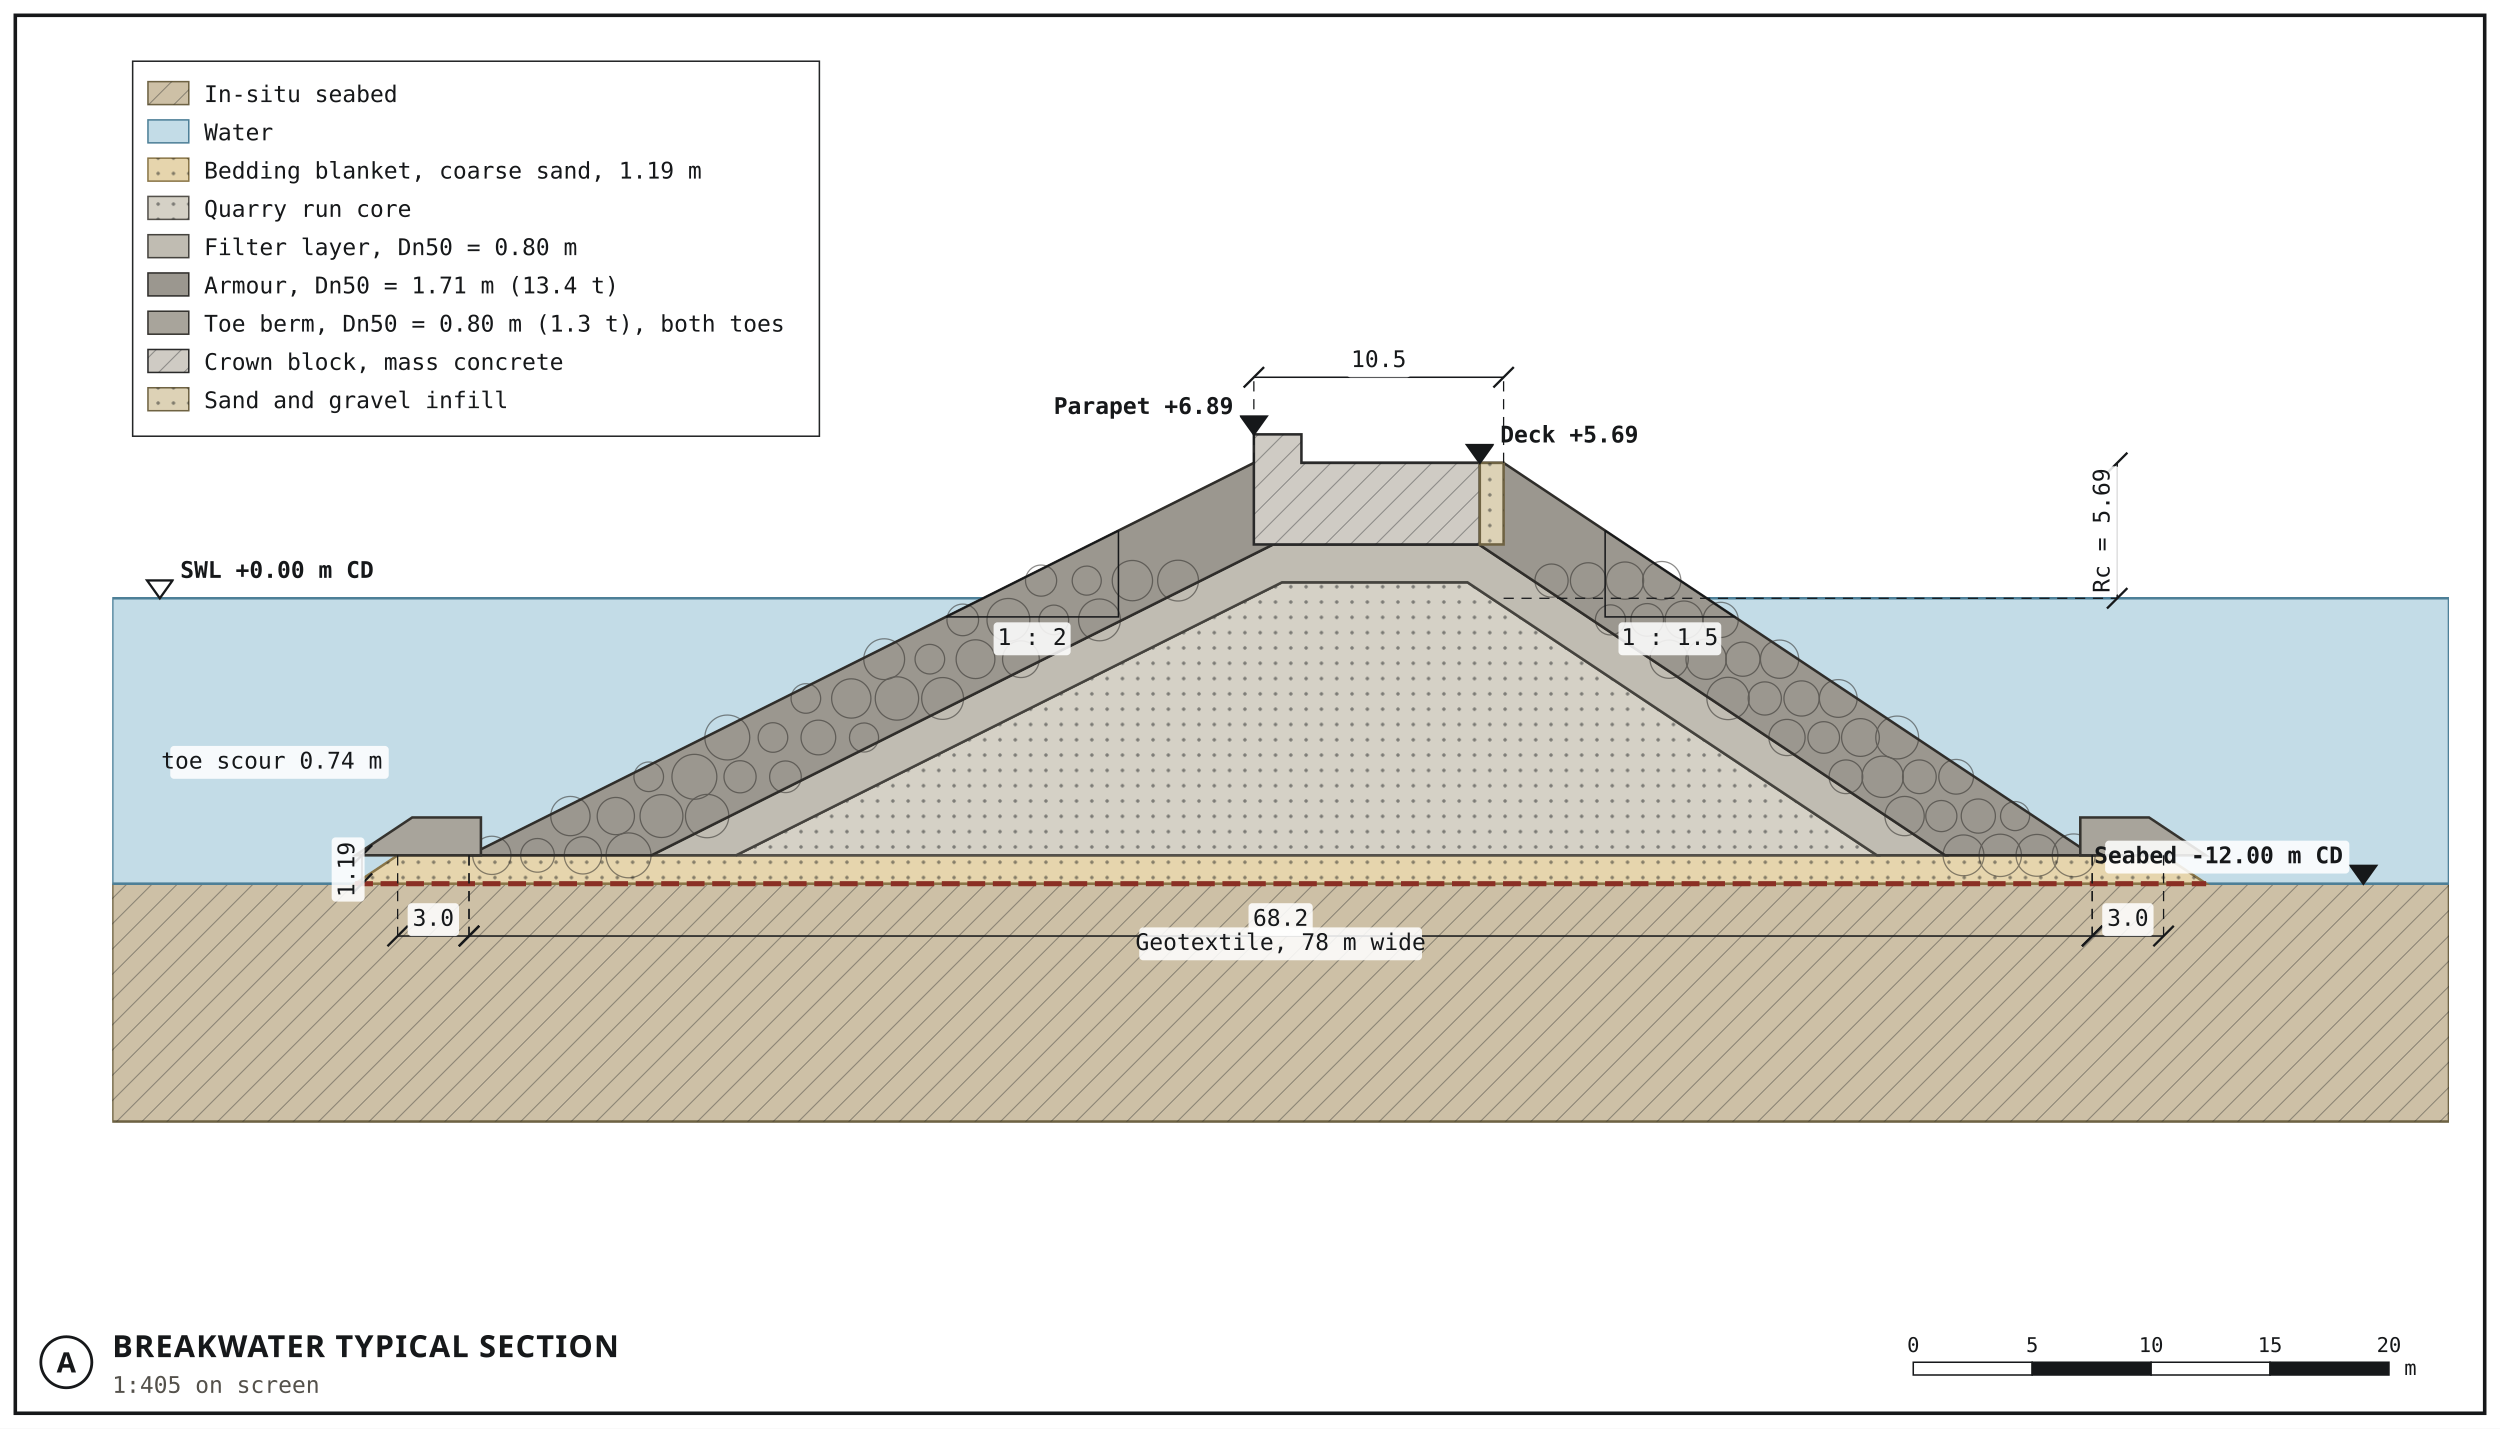
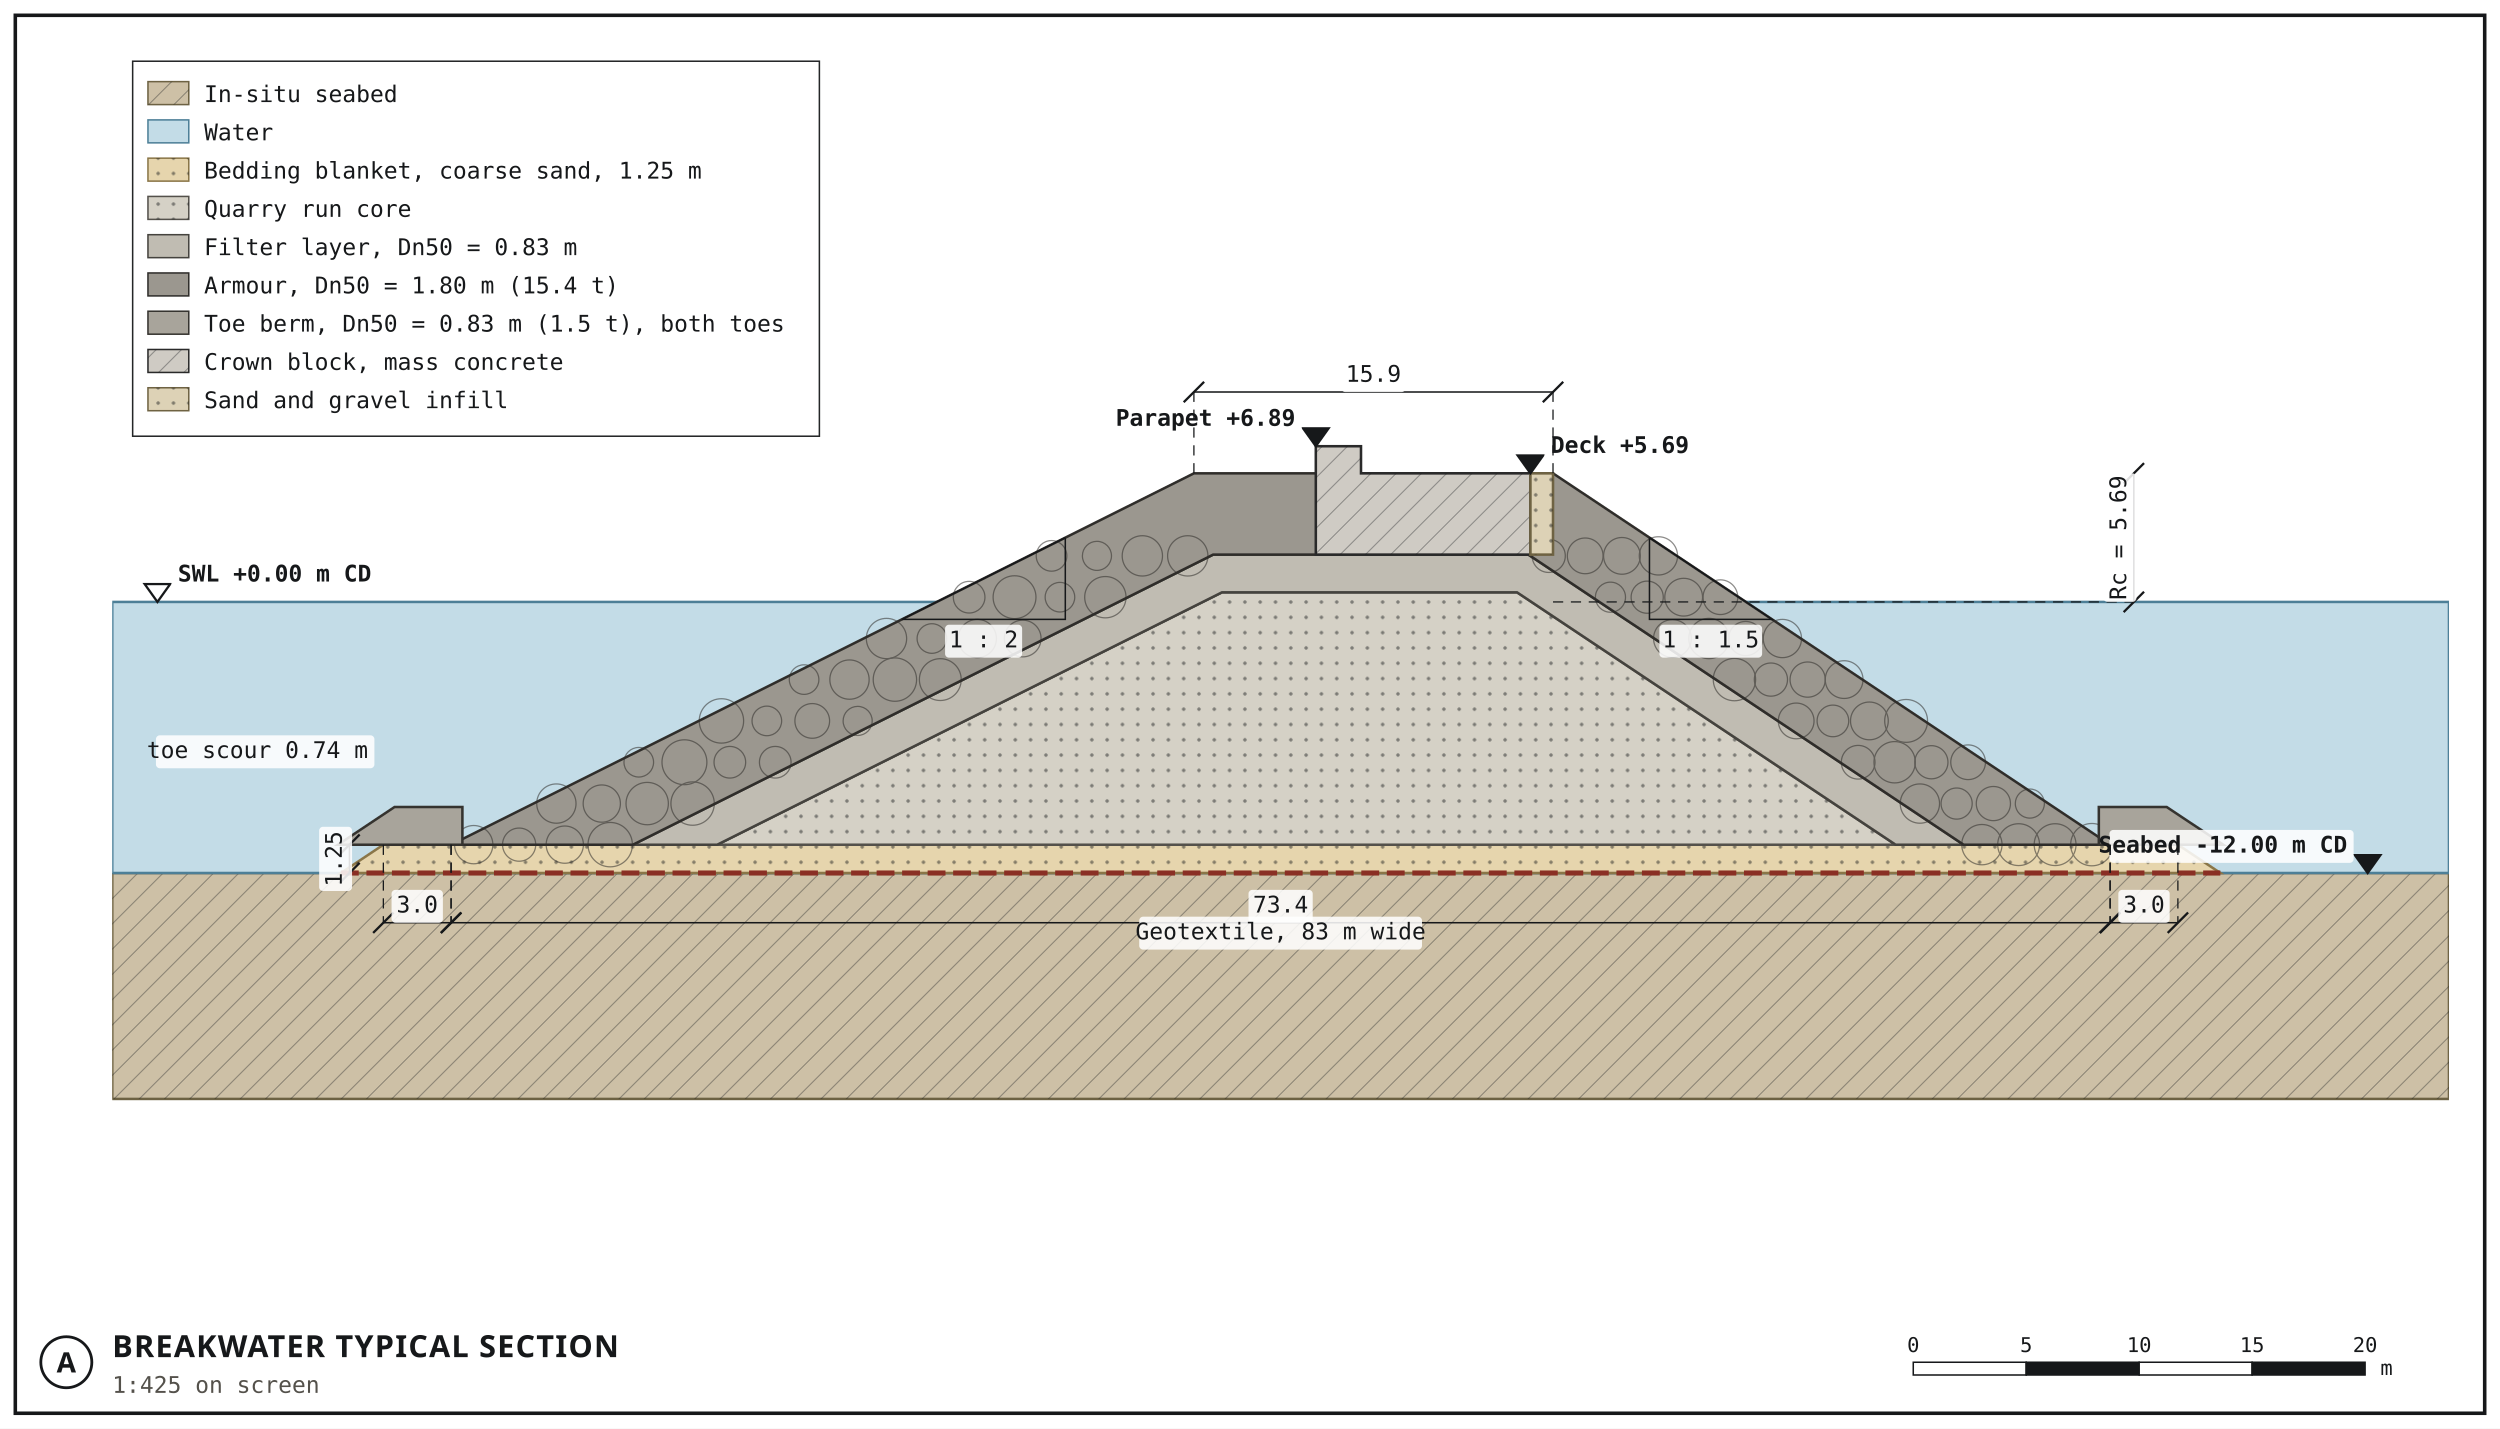
<svg xmlns="http://www.w3.org/2000/svg" viewBox="0 0 980 560" width="980" height="560" preserveAspectRatio="xMidYMid meet" role="img">
  <defs>
    <pattern id="hx-fwd" width="7" height="7" patternUnits="userSpaceOnUse" patternTransform="rotate(45)">
      <path d="M0,0 V7" stroke="#16181a" stroke-width="0.5" opacity="0.55" />
    </pattern>
    <pattern id="hx-back" width="7" height="7" patternUnits="userSpaceOnUse" patternTransform="rotate(-45)">
      <path d="M0,0 V7" stroke="#16181a" stroke-width="0.5" opacity="0.55" />
    </pattern>
    <pattern id="hx-cross" width="8" height="8" patternUnits="userSpaceOnUse" patternTransform="rotate(45)">
      <path d="M0,0 V8 M0,0 H8" stroke="#16181a" stroke-width="0.5" opacity="0.5" />
    </pattern>
    <pattern id="hx-dots" width="6" height="6" patternUnits="userSpaceOnUse">
      <circle cx="2" cy="2" r="0.7" fill="#16181a" opacity="0.45" />
    </pattern>
  </defs>
  <rect x="0" y="0" width="980" height="560" fill="#ffffff" />
  <g clip-path="url(#vclip4)">
-     <path d="M44.00,439.65 L960.00,439.65 L960.00,346.41 L44.00,346.41 Z" fill="#cdc0a6" stroke="#6d6243" stroke-width="1" stroke-linejoin="miter" />
-     <path d="M44.00,439.65 L960.00,439.65 L960.00,346.41 L44.00,346.41 Z" fill="url(#hx-fwd)" stroke="none" />
-     <path d="M44.00,346.41 L960.00,346.41 L960.00,234.53 L44.00,234.53 Z" fill="#c3dce7" stroke="#4d7f97" stroke-width="1" stroke-linejoin="miter" />
-     <path d="M139.19,346.41 L155.88,335.28 L848.12,335.28 L864.81,346.41 Z" fill="#e6d5ad" stroke="#8a7648" stroke-width="1" stroke-linejoin="miter" />
-     <path d="M139.19,346.41 L155.88,335.28 L848.12,335.28 L864.81,346.41 Z" fill="url(#hx-dots)" stroke="none" />
-     <path d="M139.19,346.41 L864.81,346.41" fill="none" stroke="#8a2f24" stroke-width="2" stroke-dasharray="7 3" />
-     <path d="M288.53,335.28 L502.56,228.27 L575.23,228.27 L735.76,335.28 Z" fill="#d5d1c6" stroke="#54514b" stroke-width="1" stroke-linejoin="miter" />
-     <path d="M288.53,335.28 L502.56,228.27 L575.23,228.27 L735.76,335.28 Z" fill="url(#hx-dots)" stroke="none" />
-     <path d="M255.34,335.28 L499.06,213.43 L579.73,213.43 L762.51,335.28 L735.76,335.28 L575.23,228.27 L502.56,228.27 L288.53,335.28 Z" fill="#c0bcb2" stroke="#45433e" stroke-width="1" stroke-linejoin="miter" />
-     <path d="M183.85,335.28 L491.51,181.45 L589.41,181.45 L820.15,335.28 L762.51,335.28 L579.73,213.43 L499.06,213.43 L255.34,335.28 Z" fill="#9b978f" stroke="#2f2d2a" stroke-width="1" stroke-linejoin="miter" />
+     <path d="M44.00,430.78 L960.00,430.78 L960.00,342.22 L44.00,342.22 Z" fill="#cdc0a6" stroke="#6d6243" stroke-width="1" stroke-linejoin="miter" />
+     <path d="M44.00,430.78 L960.00,430.78 L960.00,342.22 L44.00,342.22 Z" fill="url(#hx-fwd)" stroke="none" />
+     <path d="M44.00,342.22 L960.00,342.22 L960.00,235.96 L44.00,235.96 Z" fill="#c3dce7" stroke="#4d7f97" stroke-width="1" stroke-linejoin="miter" />
+     <path d="M133.63,342.22 L150.27,331.13 L853.73,331.13 L870.37,342.22 Z" fill="#e6d5ad" stroke="#8a7648" stroke-width="1" stroke-linejoin="miter" />
+     <path d="M133.63,342.22 L150.27,331.13 L853.73,331.13 L870.37,342.22 Z" fill="url(#hx-dots)" stroke="none" />
+     <path d="M133.63,342.22 L870.37,342.22" fill="none" stroke="#8a2f24" stroke-width="2" stroke-dasharray="7 3" />
+     <path d="M281.14,331.13 L479.02,232.19 L594.66,232.19 L743.07,331.13 Z" fill="#d5d1c6" stroke="#54514b" stroke-width="1" stroke-linejoin="miter" />
+     <path d="M281.14,331.13 L479.02,232.19 L594.66,232.19 L743.07,331.13 Z" fill="url(#hx-dots)" stroke="none" />
+     <path d="M248.07,331.13 L475.53,217.41 L599.14,217.41 L769.73,331.13 L743.07,331.13 L594.66,232.19 L479.02,232.19 L281.14,331.13 Z" fill="#c0bcb2" stroke="#45433e" stroke-width="1" stroke-linejoin="miter" />
+     <path d="M176.83,331.13 L468.01,185.55 L608.78,185.55 L827.17,331.13 L769.73,331.13 L599.14,217.41 L475.53,217.41 L248.07,331.13 Z" fill="#9b978f" stroke="#2f2d2a" stroke-width="1" stroke-linejoin="miter" />
    <g opacity="0.55">
-       <circle cx="192.8" cy="335.3" r="7.5" fill="none" stroke="#2f2d2a" stroke-width="0.5" />
-       <circle cx="210.7" cy="335.3" r="6.6" fill="none" stroke="#2f2d2a" stroke-width="0.5" />
-       <circle cx="228.5" cy="335.3" r="7.3" fill="none" stroke="#2f2d2a" stroke-width="0.5" />
-       <circle cx="246.4" cy="335.3" r="8.8" fill="none" stroke="#2f2d2a" stroke-width="0.5" />
-       <circle cx="223.6" cy="319.9" r="7.7" fill="none" stroke="#2f2d2a" stroke-width="0.5" />
-       <circle cx="241.4" cy="319.9" r="7.3" fill="none" stroke="#2f2d2a" stroke-width="0.5" />
-       <circle cx="259.3" cy="319.9" r="8.4" fill="none" stroke="#2f2d2a" stroke-width="0.5" />
-       <circle cx="277.2" cy="319.9" r="8.5" fill="none" stroke="#2f2d2a" stroke-width="0.5" />
-       <circle cx="254.3" cy="304.5" r="5.8" fill="none" stroke="#2f2d2a" stroke-width="0.5" />
-       <circle cx="272.2" cy="304.5" r="8.8" fill="none" stroke="#2f2d2a" stroke-width="0.5" />
-       <circle cx="290.1" cy="304.5" r="6.3" fill="none" stroke="#2f2d2a" stroke-width="0.5" />
-       <circle cx="307.9" cy="304.5" r="6.2" fill="none" stroke="#2f2d2a" stroke-width="0.5" />
-       <circle cx="285.1" cy="289.1" r="8.8" fill="none" stroke="#2f2d2a" stroke-width="0.5" />
-       <circle cx="303.0" cy="289.1" r="5.8" fill="none" stroke="#2f2d2a" stroke-width="0.5" />
-       <circle cx="320.8" cy="289.1" r="6.8" fill="none" stroke="#2f2d2a" stroke-width="0.5" />
-       <circle cx="338.7" cy="289.1" r="5.7" fill="none" stroke="#2f2d2a" stroke-width="0.5" />
-       <circle cx="315.9" cy="273.8" r="5.8" fill="none" stroke="#2f2d2a" stroke-width="0.5" />
-       <circle cx="333.7" cy="273.8" r="7.7" fill="none" stroke="#2f2d2a" stroke-width="0.5" />
-       <circle cx="351.6" cy="273.8" r="8.5" fill="none" stroke="#2f2d2a" stroke-width="0.5" />
-       <circle cx="369.5" cy="273.8" r="8.2" fill="none" stroke="#2f2d2a" stroke-width="0.5" />
-       <circle cx="346.6" cy="258.4" r="8.0" fill="none" stroke="#2f2d2a" stroke-width="0.5" />
-       <circle cx="364.5" cy="258.4" r="5.8" fill="none" stroke="#2f2d2a" stroke-width="0.5" />
-       <circle cx="382.4" cy="258.4" r="7.6" fill="none" stroke="#2f2d2a" stroke-width="0.5" />
-       <circle cx="400.2" cy="258.4" r="7.2" fill="none" stroke="#2f2d2a" stroke-width="0.5" />
-       <circle cx="377.4" cy="243.0" r="6.2" fill="none" stroke="#2f2d2a" stroke-width="0.5" />
-       <circle cx="395.3" cy="243.0" r="8.4" fill="none" stroke="#2f2d2a" stroke-width="0.5" />
-       <circle cx="413.1" cy="243.0" r="5.8" fill="none" stroke="#2f2d2a" stroke-width="0.5" />
-       <circle cx="431.0" cy="243.0" r="8.2" fill="none" stroke="#2f2d2a" stroke-width="0.5" />
-       <circle cx="408.1" cy="227.6" r="6.1" fill="none" stroke="#2f2d2a" stroke-width="0.5" />
-       <circle cx="426.0" cy="227.6" r="5.7" fill="none" stroke="#2f2d2a" stroke-width="0.5" />
-       <circle cx="443.9" cy="227.6" r="7.9" fill="none" stroke="#2f2d2a" stroke-width="0.5" />
-       <circle cx="461.8" cy="227.6" r="8.0" fill="none" stroke="#2f2d2a" stroke-width="0.5" />
-       <circle cx="812.9" cy="335.3" r="8.4" fill="none" stroke="#2f2d2a" stroke-width="0.5" />
-       <circle cx="798.5" cy="335.3" r="8.2" fill="none" stroke="#2f2d2a" stroke-width="0.5" />
-       <circle cx="784.1" cy="335.3" r="8.3" fill="none" stroke="#2f2d2a" stroke-width="0.5" />
-       <circle cx="769.7" cy="335.3" r="8.0" fill="none" stroke="#2f2d2a" stroke-width="0.5" />
-       <circle cx="789.9" cy="319.9" r="5.7" fill="none" stroke="#2f2d2a" stroke-width="0.5" />
-       <circle cx="775.5" cy="319.9" r="6.7" fill="none" stroke="#2f2d2a" stroke-width="0.5" />
-       <circle cx="761.0" cy="319.9" r="6.1" fill="none" stroke="#2f2d2a" stroke-width="0.5" />
-       <circle cx="746.6" cy="319.9" r="7.7" fill="none" stroke="#2f2d2a" stroke-width="0.5" />
-       <circle cx="766.8" cy="304.5" r="6.8" fill="none" stroke="#2f2d2a" stroke-width="0.5" />
-       <circle cx="752.4" cy="304.5" r="6.6" fill="none" stroke="#2f2d2a" stroke-width="0.5" />
-       <circle cx="738.0" cy="304.5" r="8.1" fill="none" stroke="#2f2d2a" stroke-width="0.5" />
-       <circle cx="723.6" cy="304.5" r="6.6" fill="none" stroke="#2f2d2a" stroke-width="0.5" />
-       <circle cx="743.7" cy="289.1" r="8.4" fill="none" stroke="#2f2d2a" stroke-width="0.5" />
-       <circle cx="729.3" cy="289.1" r="7.4" fill="none" stroke="#2f2d2a" stroke-width="0.5" />
-       <circle cx="714.9" cy="289.1" r="6.2" fill="none" stroke="#2f2d2a" stroke-width="0.5" />
-       <circle cx="700.5" cy="289.1" r="7.1" fill="none" stroke="#2f2d2a" stroke-width="0.5" />
-       <circle cx="720.6" cy="273.8" r="7.4" fill="none" stroke="#2f2d2a" stroke-width="0.5" />
-       <circle cx="706.2" cy="273.8" r="6.9" fill="none" stroke="#2f2d2a" stroke-width="0.5" />
-       <circle cx="691.8" cy="273.8" r="6.5" fill="none" stroke="#2f2d2a" stroke-width="0.5" />
-       <circle cx="677.4" cy="273.8" r="8.3" fill="none" stroke="#2f2d2a" stroke-width="0.5" />
-       <circle cx="697.6" cy="258.4" r="7.5" fill="none" stroke="#2f2d2a" stroke-width="0.5" />
-       <circle cx="683.2" cy="258.4" r="6.7" fill="none" stroke="#2f2d2a" stroke-width="0.5" />
-       <circle cx="668.8" cy="258.4" r="7.9" fill="none" stroke="#2f2d2a" stroke-width="0.5" />
-       <circle cx="654.3" cy="258.4" r="7.5" fill="none" stroke="#2f2d2a" stroke-width="0.5" />
-       <circle cx="674.5" cy="243.0" r="6.9" fill="none" stroke="#2f2d2a" stroke-width="0.5" />
-       <circle cx="660.1" cy="243.0" r="7.4" fill="none" stroke="#2f2d2a" stroke-width="0.5" />
-       <circle cx="645.7" cy="243.0" r="6.4" fill="none" stroke="#2f2d2a" stroke-width="0.5" />
-       <circle cx="631.3" cy="243.0" r="5.9" fill="none" stroke="#2f2d2a" stroke-width="0.5" />
-       <circle cx="651.4" cy="227.6" r="7.5" fill="none" stroke="#2f2d2a" stroke-width="0.5" />
-       <circle cx="637.0" cy="227.6" r="7.3" fill="none" stroke="#2f2d2a" stroke-width="0.5" />
-       <circle cx="622.6" cy="227.6" r="7.0" fill="none" stroke="#2f2d2a" stroke-width="0.5" />
-       <circle cx="608.2" cy="227.6" r="6.5" fill="none" stroke="#2f2d2a" stroke-width="0.5" />
+       <circle cx="185.7" cy="331.1" r="7.5" fill="none" stroke="#2f2d2a" stroke-width="0.5" />
+       <circle cx="203.5" cy="331.1" r="6.5" fill="none" stroke="#2f2d2a" stroke-width="0.5" />
+       <circle cx="221.4" cy="331.1" r="7.3" fill="none" stroke="#2f2d2a" stroke-width="0.5" />
+       <circle cx="239.2" cy="331.1" r="8.7" fill="none" stroke="#2f2d2a" stroke-width="0.5" />
+       <circle cx="218.1" cy="315.0" r="7.7" fill="none" stroke="#2f2d2a" stroke-width="0.5" />
+       <circle cx="235.9" cy="315.0" r="7.3" fill="none" stroke="#2f2d2a" stroke-width="0.5" />
+       <circle cx="253.7" cy="315.0" r="8.3" fill="none" stroke="#2f2d2a" stroke-width="0.5" />
+       <circle cx="271.5" cy="315.0" r="8.5" fill="none" stroke="#2f2d2a" stroke-width="0.5" />
+       <circle cx="250.4" cy="298.8" r="5.8" fill="none" stroke="#2f2d2a" stroke-width="0.5" />
+       <circle cx="268.3" cy="298.8" r="8.8" fill="none" stroke="#2f2d2a" stroke-width="0.5" />
+       <circle cx="286.1" cy="298.8" r="6.2" fill="none" stroke="#2f2d2a" stroke-width="0.5" />
+       <circle cx="303.9" cy="298.8" r="6.2" fill="none" stroke="#2f2d2a" stroke-width="0.5" />
+       <circle cx="282.8" cy="282.6" r="8.7" fill="none" stroke="#2f2d2a" stroke-width="0.5" />
+       <circle cx="300.6" cy="282.6" r="5.8" fill="none" stroke="#2f2d2a" stroke-width="0.5" />
+       <circle cx="318.4" cy="282.6" r="6.8" fill="none" stroke="#2f2d2a" stroke-width="0.5" />
+       <circle cx="336.2" cy="282.6" r="5.7" fill="none" stroke="#2f2d2a" stroke-width="0.5" />
+       <circle cx="315.2" cy="266.4" r="5.8" fill="none" stroke="#2f2d2a" stroke-width="0.5" />
+       <circle cx="333.0" cy="266.4" r="7.7" fill="none" stroke="#2f2d2a" stroke-width="0.5" />
+       <circle cx="350.8" cy="266.4" r="8.5" fill="none" stroke="#2f2d2a" stroke-width="0.5" />
+       <circle cx="368.6" cy="266.4" r="8.2" fill="none" stroke="#2f2d2a" stroke-width="0.5" />
+       <circle cx="347.5" cy="250.3" r="7.9" fill="none" stroke="#2f2d2a" stroke-width="0.5" />
+       <circle cx="365.3" cy="250.3" r="5.8" fill="none" stroke="#2f2d2a" stroke-width="0.5" />
+       <circle cx="383.1" cy="250.3" r="7.5" fill="none" stroke="#2f2d2a" stroke-width="0.5" />
+       <circle cx="400.9" cy="250.3" r="7.2" fill="none" stroke="#2f2d2a" stroke-width="0.5" />
+       <circle cx="379.9" cy="234.1" r="6.2" fill="none" stroke="#2f2d2a" stroke-width="0.5" />
+       <circle cx="397.7" cy="234.1" r="8.4" fill="none" stroke="#2f2d2a" stroke-width="0.5" />
+       <circle cx="415.5" cy="234.1" r="5.8" fill="none" stroke="#2f2d2a" stroke-width="0.5" />
+       <circle cx="433.3" cy="234.1" r="8.1" fill="none" stroke="#2f2d2a" stroke-width="0.5" />
+       <circle cx="412.2" cy="217.9" r="6.0" fill="none" stroke="#2f2d2a" stroke-width="0.5" />
+       <circle cx="430.0" cy="217.9" r="5.7" fill="none" stroke="#2f2d2a" stroke-width="0.5" />
+       <circle cx="447.8" cy="217.9" r="7.9" fill="none" stroke="#2f2d2a" stroke-width="0.5" />
+       <circle cx="465.6" cy="217.9" r="7.9" fill="none" stroke="#2f2d2a" stroke-width="0.5" />
+       <circle cx="820.0" cy="331.1" r="8.3" fill="none" stroke="#2f2d2a" stroke-width="0.5" />
+       <circle cx="805.6" cy="331.1" r="8.2" fill="none" stroke="#2f2d2a" stroke-width="0.5" />
+       <circle cx="791.3" cy="331.1" r="8.2" fill="none" stroke="#2f2d2a" stroke-width="0.5" />
+       <circle cx="776.9" cy="331.1" r="7.9" fill="none" stroke="#2f2d2a" stroke-width="0.5" />
+       <circle cx="795.7" cy="315.0" r="5.7" fill="none" stroke="#2f2d2a" stroke-width="0.5" />
+       <circle cx="781.4" cy="315.0" r="6.7" fill="none" stroke="#2f2d2a" stroke-width="0.5" />
+       <circle cx="767.0" cy="315.0" r="6.1" fill="none" stroke="#2f2d2a" stroke-width="0.5" />
+       <circle cx="752.6" cy="315.0" r="7.7" fill="none" stroke="#2f2d2a" stroke-width="0.5" />
+       <circle cx="771.5" cy="298.8" r="6.8" fill="none" stroke="#2f2d2a" stroke-width="0.5" />
+       <circle cx="757.1" cy="298.8" r="6.5" fill="none" stroke="#2f2d2a" stroke-width="0.5" />
+       <circle cx="742.7" cy="298.8" r="8.1" fill="none" stroke="#2f2d2a" stroke-width="0.5" />
+       <circle cx="728.4" cy="298.8" r="6.6" fill="none" stroke="#2f2d2a" stroke-width="0.5" />
+       <circle cx="747.2" cy="282.6" r="8.4" fill="none" stroke="#2f2d2a" stroke-width="0.5" />
+       <circle cx="732.8" cy="282.6" r="7.4" fill="none" stroke="#2f2d2a" stroke-width="0.5" />
+       <circle cx="718.5" cy="282.6" r="6.2" fill="none" stroke="#2f2d2a" stroke-width="0.5" />
+       <circle cx="704.1" cy="282.6" r="7.0" fill="none" stroke="#2f2d2a" stroke-width="0.5" />
+       <circle cx="722.9" cy="266.4" r="7.4" fill="none" stroke="#2f2d2a" stroke-width="0.5" />
+       <circle cx="708.6" cy="266.4" r="6.9" fill="none" stroke="#2f2d2a" stroke-width="0.5" />
+       <circle cx="694.2" cy="266.4" r="6.5" fill="none" stroke="#2f2d2a" stroke-width="0.5" />
+       <circle cx="679.9" cy="266.4" r="8.3" fill="none" stroke="#2f2d2a" stroke-width="0.5" />
+       <circle cx="698.7" cy="250.3" r="7.5" fill="none" stroke="#2f2d2a" stroke-width="0.5" />
+       <circle cx="684.3" cy="250.3" r="6.7" fill="none" stroke="#2f2d2a" stroke-width="0.5" />
+       <circle cx="669.9" cy="250.3" r="7.9" fill="none" stroke="#2f2d2a" stroke-width="0.5" />
+       <circle cx="655.6" cy="250.3" r="7.4" fill="none" stroke="#2f2d2a" stroke-width="0.5" />
+       <circle cx="674.4" cy="234.1" r="6.8" fill="none" stroke="#2f2d2a" stroke-width="0.5" />
+       <circle cx="660.0" cy="234.1" r="7.4" fill="none" stroke="#2f2d2a" stroke-width="0.5" />
+       <circle cx="645.7" cy="234.1" r="6.3" fill="none" stroke="#2f2d2a" stroke-width="0.5" />
+       <circle cx="631.3" cy="234.1" r="5.9" fill="none" stroke="#2f2d2a" stroke-width="0.5" />
+       <circle cx="650.1" cy="217.9" r="7.5" fill="none" stroke="#2f2d2a" stroke-width="0.5" />
+       <circle cx="635.8" cy="217.9" r="7.2" fill="none" stroke="#2f2d2a" stroke-width="0.5" />
+       <circle cx="621.4" cy="217.9" r="7.0" fill="none" stroke="#2f2d2a" stroke-width="0.5" />
+       <circle cx="607.1" cy="217.9" r="6.5" fill="none" stroke="#2f2d2a" stroke-width="0.5" />
    </g>
-     <path d="M139.33,335.28 L161.59,320.44 L188.52,320.44 L188.52,335.28 Z" fill="#a8a49b" stroke="#35332f" stroke-width="1" stroke-linejoin="miter" />
-     <path d="M864.67,335.28 L842.41,320.44 L815.48,320.44 L815.48,335.28 Z" fill="#a8a49b" stroke="#35332f" stroke-width="1" stroke-linejoin="miter" />
-     <path d="M491.51,213.43 L580.08,213.43 L580.08,181.45 L510.16,181.45 L510.16,170.27 L491.51,170.27 Z" fill="#cfcbc4" stroke="#2a2a2a" stroke-width="1" stroke-linejoin="miter" />
-     <path d="M491.51,213.43 L580.08,213.43 L580.08,181.45 L510.16,181.45 L510.16,170.27 L491.51,170.27 Z" fill="url(#hx-fwd)" stroke="none" />
-     <path d="M580.08,213.43 L589.41,213.43 L589.41,181.45 L580.08,181.45 Z" fill="#ddd2b6" stroke="#6f6343" stroke-width="1" stroke-linejoin="miter" />
-     <path d="M580.08,213.43 L589.41,213.43 L589.41,181.45 L580.08,181.45 Z" fill="url(#hx-dots)" stroke="none" />
-     <path d="M57.647,227.528 L67.647,227.528 L62.647,234.528 Z" fill="#ffffff" stroke="#16181a" stroke-width="0.9" />
-     <rect x="68.147" y="217.648" width="75.56" height="12.9" fill="#ffffff" opacity="0.86" rx="1.5" />
-     <text x="70.647" y="226.528" fill="#16181a" font-size="9" font-family="'IBM Plex Mono', ui-monospace, monospace" font-weight="600" text-anchor="start">SWL +0.00 m CD</text>
-     <path d="M486.508,163.266 L496.508,163.266 L491.508,170.266 Z" fill="#16181a" stroke="#16181a" stroke-width="0.9" />
-     <rect x="415.488" y="153.386" width="70.52" height="12.9" fill="#ffffff" opacity="0.86" rx="1.5" />
-     <text x="483.508" y="162.266" fill="#16181a" font-size="9" font-family="'IBM Plex Mono', ui-monospace, monospace" font-weight="600" text-anchor="end">Parapet +6.89</text>
-     <path d="M575.082,174.454 L585.082,174.454 L580.082,181.454 Z" fill="#16181a" stroke="#16181a" stroke-width="0.9" />
-     <rect x="585.582" y="164.574" width="55.4" height="12.9" fill="#ffffff" opacity="0.86" rx="1.5" />
-     <text x="588.082" y="173.454" fill="#16181a" font-size="9" font-family="'IBM Plex Mono', ui-monospace, monospace" font-weight="600" text-anchor="start">Deck +5.69</text>
-     <path d="M921.435,339.411 L931.435,339.411 L926.435,346.411 Z" fill="#16181a" stroke="#16181a" stroke-width="0.9" />
-     <rect x="825.215" y="329.531" width="95.72" height="12.9" fill="#ffffff" opacity="0.86" rx="1.5" />
-     <text x="918.435" y="338.411" fill="#16181a" font-size="9" font-family="'IBM Plex Mono', ui-monospace, monospace" font-weight="600" text-anchor="end">Seabed -12.00 m CD</text>
-     <path d="M491.51,181.45 L491.51,147.89" fill="none" stroke="#16181a" stroke-width="0.5" stroke-dasharray="4 3" />
-     <path d="M589.41,181.45 L589.41,147.89" fill="none" stroke="#16181a" stroke-width="0.5" stroke-dasharray="4 3" />
-     <path d="M491.508,147.889 H589.406" stroke="#16181a" stroke-width="0.6" />
-     <path d="M487.508,151.889 L495.508,143.889" stroke="#16181a" stroke-width="0.9" />
-     <path d="M585.406,151.889 L593.406,143.889" stroke="#16181a" stroke-width="0.9" />
-     <rect x="527.877" y="135.009" width="25.16" height="12.9" fill="#ffffff" opacity="0.86" rx="1.5" />
-     <text x="540.457" y="143.889" fill="#16181a" font-size="9" font-family="'IBM Plex Mono', ui-monospace, monospace" font-weight="400" text-anchor="middle">10.5</text>
-     <path d="M589.41,234.53 L829.94,234.53" fill="none" stroke="#16181a" stroke-width="0.5" stroke-dasharray="4 3" />
-     <path d="M829.94,181.45 L829.94,181.45" fill="none" stroke="#16181a" stroke-width="0.5" stroke-dasharray="4 3" />
-     <path d="M829.936,234.528 V181.454" stroke="#16181a" stroke-width="0.6" />
-     <path d="M825.936,238.528 L833.936,230.528" stroke="#16181a" stroke-width="0.9" />
-     <path d="M825.936,185.454 L833.936,177.454" stroke="#16181a" stroke-width="0.9" />
-     <rect x="801.756" y="199.111" width="50.36" height="12.9" fill="#ffffff" opacity="0.86" rx="1.5" transform="rotate(-90 826.9359 207.9908)" />
-     <text x="826.936" y="207.991" fill="#16181a" font-size="9" font-family="'IBM Plex Mono', ui-monospace, monospace" font-weight="400" text-anchor="middle" transform="rotate(-90 826.9359 207.9908)">Rc = 5.69</text>
-     <path d="M155.88,335.28 L155.88,366.92" fill="none" stroke="#16181a" stroke-width="0.5" stroke-dasharray="4 3" />
-     <path d="M183.85,335.28 L183.85,366.92" fill="none" stroke="#16181a" stroke-width="0.5" stroke-dasharray="4 3" />
-     <path d="M155.883,366.923 H183.854" stroke="#16181a" stroke-width="0.6" />
-     <path d="M151.883,370.923 L159.883,362.923" stroke="#16181a" stroke-width="0.9" />
-     <path d="M179.854,370.923 L187.854,362.923" stroke="#16181a" stroke-width="0.9" />
-     <rect x="159.808" y="354.043" width="20.12" height="12.9" fill="#ffffff" opacity="0.86" rx="1.5" />
-     <text x="169.868" y="362.923" fill="#16181a" font-size="9" font-family="'IBM Plex Mono', ui-monospace, monospace" font-weight="400" text-anchor="middle">3.0</text>
-     <path d="M183.85,335.28 L183.85,366.92" fill="none" stroke="#16181a" stroke-width="0.5" stroke-dasharray="4 3" />
-     <path d="M820.15,335.28 L820.15,366.92" fill="none" stroke="#16181a" stroke-width="0.5" stroke-dasharray="4 3" />
-     <path d="M183.854,366.923 H820.146" stroke="#16181a" stroke-width="0.6" />
-     <path d="M179.854,370.923 L187.854,362.923" stroke="#16181a" stroke-width="0.9" />
-     <path d="M816.146,370.923 L824.146,362.923" stroke="#16181a" stroke-width="0.9" />
-     <rect x="489.42" y="354.043" width="25.16" height="12.9" fill="#ffffff" opacity="0.86" rx="1.5" />
-     <text x="502" y="362.923" fill="#16181a" font-size="9" font-family="'IBM Plex Mono', ui-monospace, monospace" font-weight="400" text-anchor="middle">68.2</text>
-     <path d="M820.15,335.28 L820.15,366.92" fill="none" stroke="#16181a" stroke-width="0.5" stroke-dasharray="4 3" />
-     <path d="M848.12,335.28 L848.12,366.92" fill="none" stroke="#16181a" stroke-width="0.5" stroke-dasharray="4 3" />
-     <path d="M820.146,366.923 H848.117" stroke="#16181a" stroke-width="0.6" />
-     <path d="M816.146,370.923 L824.146,362.923" stroke="#16181a" stroke-width="0.9" />
-     <path d="M844.117,370.923 L852.117,362.923" stroke="#16181a" stroke-width="0.9" />
-     <rect x="824.072" y="354.043" width="20.12" height="12.9" fill="#ffffff" opacity="0.86" rx="1.5" />
-     <text x="834.132" y="362.923" fill="#16181a" font-size="9" font-family="'IBM Plex Mono', ui-monospace, monospace" font-weight="400" text-anchor="middle">3.0</text>
-     <path d="M141.898,346.411 V335.281" stroke="#16181a" stroke-width="0.6" />
-     <path d="M137.898,350.411 L145.898,342.411" stroke="#16181a" stroke-width="0.9" />
-     <path d="M137.898,339.281 L145.898,331.281" stroke="#16181a" stroke-width="0.9" />
-     <rect x="126.318" y="331.966" width="25.16" height="12.9" fill="#ffffff" opacity="0.86" rx="1.5" transform="rotate(-90 138.8977 340.8459)" />
-     <text x="138.898" y="340.846" fill="#16181a" font-size="9" font-family="'IBM Plex Mono', ui-monospace, monospace" font-weight="400" text-anchor="middle" transform="rotate(-90 138.8977 340.8459)">1.19</text>
-     <rect x="446.58" y="363.531" width="110.84" height="12.9" fill="#ffffff" opacity="0.86" rx="1.5" />
-     <text x="502" y="372.411" fill="#16181a" font-size="9" font-family="'IBM Plex Mono', ui-monospace, monospace" font-weight="400" text-anchor="middle">Geotextile, 78 m wide</text>
-     <rect x="66.743" y="292.401" width="85.64" height="12.9" fill="#ffffff" opacity="0.86" rx="1.5" />
-     <text x="149.883" y="301.281" fill="#16181a" font-size="9" font-family="'IBM Plex Mono', ui-monospace, monospace" font-weight="400" text-anchor="end">toe scour 0.74 m</text>
-     <path d="M438.43,207.99 L438.43,241.83 L370.75,241.83 L438.43,207.99" fill="none" stroke="#16181a" stroke-width="0.6" />
-     <rect x="389.492" y="243.953" width="30.2" height="12.9" fill="#ffffff" opacity="0.86" rx="1.5" />
-     <text x="404.592" y="252.833" fill="#16181a" font-size="9" font-family="'IBM Plex Mono', ui-monospace, monospace" font-weight="400" text-anchor="middle">1 : 2</text>
-     <path d="M629.21,207.99 L629.21,241.83 L679.97,241.83 L629.21,207.99" fill="none" stroke="#16181a" stroke-width="0.6" />
-     <rect x="634.452" y="243.953" width="40.28" height="12.9" fill="#ffffff" opacity="0.86" rx="1.5" />
-     <text x="654.592" y="252.833" fill="#16181a" font-size="9" font-family="'IBM Plex Mono', ui-monospace, monospace" font-weight="400" text-anchor="middle">1 : 1.5</text>
+     <path d="M132.47,331.13 L154.65,316.35 L181.26,316.35 L181.26,331.13 Z" fill="#a8a49b" stroke="#35332f" stroke-width="1" stroke-linejoin="miter" />
+     <path d="M871.53,331.13 L849.35,316.35 L822.74,316.35 L822.74,331.13 Z" fill="#a8a49b" stroke="#35332f" stroke-width="1" stroke-linejoin="miter" />
+     <path d="M515.80,217.41 L599.93,217.41 L599.93,185.55 L533.51,185.55 L533.51,174.92 L515.80,174.92 Z" fill="#cfcbc4" stroke="#2a2a2a" stroke-width="1" stroke-linejoin="miter" />
+     <path d="M515.80,217.41 L599.93,217.41 L599.93,185.55 L533.51,185.55 L533.51,174.92 L515.80,174.92 Z" fill="url(#hx-fwd)" stroke="none" />
+     <path d="M599.93,217.41 L608.78,217.41 L608.78,185.55 L599.93,185.55 Z" fill="#ddd2b6" stroke="#6f6343" stroke-width="1" stroke-linejoin="miter" />
+     <path d="M599.93,217.41 L608.78,217.41 L608.78,185.55 L599.93,185.55 Z" fill="url(#hx-dots)" stroke="none" />
+     <path d="M56.711,228.957 L66.711,228.957 L61.711,235.957 Z" fill="#ffffff" stroke="#16181a" stroke-width="0.9" />
+     <rect x="67.211" y="219.077" width="75.56" height="12.9" fill="#ffffff" opacity="0.86" rx="1.5" />
+     <text x="69.711" y="227.957" fill="#16181a" font-size="9" font-family="'IBM Plex Mono', ui-monospace, monospace" font-weight="600" text-anchor="start">SWL +0.00 m CD</text>
+     <path d="M510.799,167.92 L520.799,167.92 L515.799,174.92 Z" fill="#16181a" stroke="#16181a" stroke-width="0.9" />
+     <rect x="439.779" y="158.04" width="70.52" height="12.9" fill="#ffffff" opacity="0.86" rx="1.5" />
+     <text x="507.799" y="166.92" fill="#16181a" font-size="9" font-family="'IBM Plex Mono', ui-monospace, monospace" font-weight="600" text-anchor="end">Parapet +6.89</text>
+     <path d="M594.927,178.547 L604.927,178.547 L599.927,185.547 Z" fill="#16181a" stroke="#16181a" stroke-width="0.9" />
+     <rect x="605.427" y="168.667" width="55.4" height="12.9" fill="#ffffff" opacity="0.86" rx="1.5" />
+     <text x="607.927" y="177.547" fill="#16181a" font-size="9" font-family="'IBM Plex Mono', ui-monospace, monospace" font-weight="600" text-anchor="start">Deck +5.69</text>
+     <path d="M923.12,335.225 L933.12,335.225 L928.12,342.225 Z" fill="#16181a" stroke="#16181a" stroke-width="0.9" />
+     <rect x="826.9" y="325.345" width="95.72" height="12.9" fill="#ffffff" opacity="0.86" rx="1.5" />
+     <text x="920.12" y="334.225" fill="#16181a" font-size="9" font-family="'IBM Plex Mono', ui-monospace, monospace" font-weight="600" text-anchor="end">Seabed -12.00 m CD</text>
+     <path d="M468.01,185.55 L468.01,153.67" fill="none" stroke="#16181a" stroke-width="0.5" stroke-dasharray="4 3" />
+     <path d="M608.78,185.55 L608.78,153.67" fill="none" stroke="#16181a" stroke-width="0.5" stroke-dasharray="4 3" />
+     <path d="M468.011,153.666 H608.783" stroke="#16181a" stroke-width="0.6" />
+     <path d="M464.011,157.666 L472.011,149.666" stroke="#16181a" stroke-width="0.9" />
+     <path d="M604.783,157.666 L612.783,149.666" stroke="#16181a" stroke-width="0.9" />
+     <rect x="525.817" y="140.786" width="25.16" height="12.9" fill="#ffffff" opacity="0.86" rx="1.5" />
+     <text x="538.397" y="149.666" fill="#16181a" font-size="9" font-family="'IBM Plex Mono', ui-monospace, monospace" font-weight="400" text-anchor="middle">15.9</text>
+     <path d="M608.78,235.96 L836.46,235.96" fill="none" stroke="#16181a" stroke-width="0.5" stroke-dasharray="4 3" />
+     <path d="M836.46,185.55 L836.46,185.55" fill="none" stroke="#16181a" stroke-width="0.5" stroke-dasharray="4 3" />
+     <path d="M836.464,235.957 V185.547" stroke="#16181a" stroke-width="0.6" />
+     <path d="M832.464,239.957 L840.464,231.957" stroke="#16181a" stroke-width="0.9" />
+     <path d="M832.464,189.547 L840.464,181.547" stroke="#16181a" stroke-width="0.9" />
+     <rect x="808.284" y="201.872" width="50.36" height="12.9" fill="#ffffff" opacity="0.86" rx="1.5" transform="rotate(-90 833.4636 210.7516)" />
+     <text x="833.464" y="210.752" fill="#16181a" font-size="9" font-family="'IBM Plex Mono', ui-monospace, monospace" font-weight="400" text-anchor="middle" transform="rotate(-90 833.4636 210.7516)">Rc = 5.69</text>
+     <path d="M150.27,331.13 L150.27,361.71" fill="none" stroke="#16181a" stroke-width="0.5" stroke-dasharray="4 3" />
+     <path d="M176.83,331.13 L176.83,361.71" fill="none" stroke="#16181a" stroke-width="0.5" stroke-dasharray="4 3" />
+     <path d="M150.268,361.707 H176.835" stroke="#16181a" stroke-width="0.6" />
+     <path d="M146.268,365.707 L154.268,357.707" stroke="#16181a" stroke-width="0.9" />
+     <path d="M172.835,365.707 L180.835,357.707" stroke="#16181a" stroke-width="0.9" />
+     <rect x="153.491" y="348.827" width="20.12" height="12.9" fill="#ffffff" opacity="0.86" rx="1.5" />
+     <text x="163.551" y="357.707" fill="#16181a" font-size="9" font-family="'IBM Plex Mono', ui-monospace, monospace" font-weight="400" text-anchor="middle">3.0</text>
+     <path d="M176.83,331.13 L176.83,361.71" fill="none" stroke="#16181a" stroke-width="0.5" stroke-dasharray="4 3" />
+     <path d="M827.17,331.13 L827.17,361.71" fill="none" stroke="#16181a" stroke-width="0.5" stroke-dasharray="4 3" />
+     <path d="M176.835,361.707 H827.165" stroke="#16181a" stroke-width="0.6" />
+     <path d="M172.835,365.707 L180.835,357.707" stroke="#16181a" stroke-width="0.9" />
+     <path d="M823.165,365.707 L831.165,357.707" stroke="#16181a" stroke-width="0.9" />
+     <rect x="489.42" y="348.827" width="25.16" height="12.9" fill="#ffffff" opacity="0.86" rx="1.5" />
+     <text x="502" y="357.707" fill="#16181a" font-size="9" font-family="'IBM Plex Mono', ui-monospace, monospace" font-weight="400" text-anchor="middle">73.4</text>
+     <path d="M827.17,331.13 L827.17,361.71" fill="none" stroke="#16181a" stroke-width="0.5" stroke-dasharray="4 3" />
+     <path d="M853.73,331.13 L853.73,361.71" fill="none" stroke="#16181a" stroke-width="0.5" stroke-dasharray="4 3" />
+     <path d="M827.165,361.707 H853.732" stroke="#16181a" stroke-width="0.6" />
+     <path d="M823.165,365.707 L831.165,357.707" stroke="#16181a" stroke-width="0.9" />
+     <path d="M849.732,365.707 L857.732,357.707" stroke="#16181a" stroke-width="0.9" />
+     <rect x="830.389" y="348.827" width="20.12" height="12.9" fill="#ffffff" opacity="0.86" rx="1.5" />
+     <text x="840.449" y="357.707" fill="#16181a" font-size="9" font-family="'IBM Plex Mono', ui-monospace, monospace" font-weight="400" text-anchor="middle">3.0</text>
+     <path d="M136.984,342.225 V331.135" stroke="#16181a" stroke-width="0.6" />
+     <path d="M132.984,346.225 L140.984,338.225" stroke="#16181a" stroke-width="0.9" />
+     <path d="M132.984,335.135 L140.984,327.135" stroke="#16181a" stroke-width="0.9" />
+     <rect x="121.404" y="327.8" width="25.16" height="12.9" fill="#ffffff" opacity="0.86" rx="1.5" transform="rotate(-90 133.9844 336.6796)" />
+     <text x="133.984" y="336.68" fill="#16181a" font-size="9" font-family="'IBM Plex Mono', ui-monospace, monospace" font-weight="400" text-anchor="middle" transform="rotate(-90 133.9844 336.6796)">1.25</text>
+     <rect x="446.58" y="359.345" width="110.84" height="12.9" fill="#ffffff" opacity="0.86" rx="1.5" />
+     <text x="502" y="368.225" fill="#16181a" font-size="9" font-family="'IBM Plex Mono', ui-monospace, monospace" font-weight="400" text-anchor="middle">Geotextile, 83 m wide</text>
+     <rect x="61.128" y="288.255" width="85.64" height="12.9" fill="#ffffff" opacity="0.86" rx="1.5" />
+     <text x="144.268" y="297.135" fill="#16181a" font-size="9" font-family="'IBM Plex Mono', ui-monospace, monospace" font-weight="400" text-anchor="end">toe scour 0.74 m</text>
+     <path d="M417.60,210.75 L417.60,242.78 L353.54,242.78 L417.60,210.75" fill="none" stroke="#16181a" stroke-width="0.6" />
+     <rect x="370.471" y="244.901" width="30.2" height="12.9" fill="#ffffff" opacity="0.86" rx="1.5" />
+     <text x="385.571" y="253.781" fill="#16181a" font-size="9" font-family="'IBM Plex Mono', ui-monospace, monospace" font-weight="400" text-anchor="middle">1 : 2</text>
+     <path d="M646.59,210.75 L646.59,242.78 L694.63,242.78 L646.59,210.75" fill="none" stroke="#16181a" stroke-width="0.6" />
+     <rect x="650.473" y="244.901" width="40.28" height="12.9" fill="#ffffff" opacity="0.86" rx="1.5" />
+     <text x="670.613" y="253.781" fill="#16181a" font-size="9" font-family="'IBM Plex Mono', ui-monospace, monospace" font-weight="400" text-anchor="middle">1 : 1.5</text>
  </g>
  <clipPath id="vclip4">
    <rect x="44" y="16" width="916" height="494" />
  </clipPath>
  <g>
    <rect x="52" y="24" width="269.2" height="147" fill="#ffffff" opacity="0.94" stroke="#16181a" stroke-width="0.6" />
    <rect x="58" y="32" width="16" height="9" fill="#cdc0a6" stroke="#6d6243" stroke-width="0.6" />
    <rect x="58" y="32" width="16" height="9" fill="url(#hx-fwd)" />
    <text x="80" y="40" font-size="9" fill="#16181a" font-family="'IBM Plex Mono', ui-monospace, monospace">In-situ seabed</text>
    <rect x="58" y="47" width="16" height="9" fill="#c3dce7" stroke="#4d7f97" stroke-width="0.6" />
    <text x="80" y="55" font-size="9" fill="#16181a" font-family="'IBM Plex Mono', ui-monospace, monospace">Water</text>
    <rect x="58" y="62" width="16" height="9" fill="#e6d5ad" stroke="#8a7648" stroke-width="0.6" />
    <rect x="58" y="62" width="16" height="9" fill="url(#hx-dots)" />
-     <text x="80" y="70" font-size="9" fill="#16181a" font-family="'IBM Plex Mono', ui-monospace, monospace">Bedding blanket, coarse sand, 1.19 m</text>
+     <text x="80" y="70" font-size="9" fill="#16181a" font-family="'IBM Plex Mono', ui-monospace, monospace">Bedding blanket, coarse sand, 1.25 m</text>
    <rect x="58" y="77" width="16" height="9" fill="#d5d1c6" stroke="#54514b" stroke-width="0.6" />
    <rect x="58" y="77" width="16" height="9" fill="url(#hx-dots)" />
    <text x="80" y="85" font-size="9" fill="#16181a" font-family="'IBM Plex Mono', ui-monospace, monospace">Quarry run core</text>
    <rect x="58" y="92" width="16" height="9" fill="#c0bcb2" stroke="#45433e" stroke-width="0.6" />
-     <text x="80" y="100" font-size="9" fill="#16181a" font-family="'IBM Plex Mono', ui-monospace, monospace">Filter layer, Dn50 = 0.80 m</text>
+     <text x="80" y="100" font-size="9" fill="#16181a" font-family="'IBM Plex Mono', ui-monospace, monospace">Filter layer, Dn50 = 0.83 m</text>
    <rect x="58" y="107" width="16" height="9" fill="#9b978f" stroke="#2f2d2a" stroke-width="0.6" />
-     <text x="80" y="115" font-size="9" fill="#16181a" font-family="'IBM Plex Mono', ui-monospace, monospace">Armour, Dn50 = 1.71 m (13.4 t)</text>
+     <text x="80" y="115" font-size="9" fill="#16181a" font-family="'IBM Plex Mono', ui-monospace, monospace">Armour, Dn50 = 1.80 m (15.4 t)</text>
    <rect x="58" y="122" width="16" height="9" fill="#a8a49b" stroke="#35332f" stroke-width="0.6" />
-     <text x="80" y="130" font-size="9" fill="#16181a" font-family="'IBM Plex Mono', ui-monospace, monospace">Toe berm, Dn50 = 0.80 m (1.3 t), both toes</text>
+     <text x="80" y="130" font-size="9" fill="#16181a" font-family="'IBM Plex Mono', ui-monospace, monospace">Toe berm, Dn50 = 0.83 m (1.5 t), both toes</text>
    <rect x="58" y="137" width="16" height="9" fill="#cfcbc4" stroke="#2a2a2a" stroke-width="0.6" />
    <rect x="58" y="137" width="16" height="9" fill="url(#hx-fwd)" />
    <text x="80" y="145" font-size="9" fill="#16181a" font-family="'IBM Plex Mono', ui-monospace, monospace">Crown block, mass concrete</text>
    <rect x="58" y="152" width="16" height="9" fill="#ddd2b6" stroke="#6f6343" stroke-width="0.6" />
    <rect x="58" y="152" width="16" height="9" fill="url(#hx-dots)" />
    <text x="80" y="160" font-size="9" fill="#16181a" font-family="'IBM Plex Mono', ui-monospace, monospace">Sand and gravel infill</text>
  </g>
  <g>
-     <rect x="750" y="534" width="46.618" height="5" fill="#ffffff" stroke="#16181a" stroke-width="0.6" />
-     <rect x="796.618" y="534" width="46.618" height="5" fill="#16181a" stroke="#16181a" stroke-width="0.6" />
-     <rect x="843.236" y="534" width="46.618" height="5" fill="#ffffff" stroke="#16181a" stroke-width="0.6" />
-     <rect x="889.854" y="534" width="46.618" height="5" fill="#16181a" stroke="#16181a" stroke-width="0.6" />
+     <rect x="750" y="534" width="44.278" height="5" fill="#ffffff" stroke="#16181a" stroke-width="0.6" />
+     <rect x="794.278" y="534" width="44.278" height="5" fill="#16181a" stroke="#16181a" stroke-width="0.6" />
+     <rect x="838.557" y="534" width="44.278" height="5" fill="#ffffff" stroke="#16181a" stroke-width="0.6" />
+     <rect x="882.835" y="534" width="44.278" height="5" fill="#16181a" stroke="#16181a" stroke-width="0.6" />
    <text x="750" y="530" text-anchor="middle" font-size="8" font-family="'IBM Plex Mono', ui-monospace, monospace" fill="#16181a">0</text>
-     <text x="796.618" y="530" text-anchor="middle" font-size="8" font-family="'IBM Plex Mono', ui-monospace, monospace" fill="#16181a">5</text>
-     <text x="843.236" y="530" text-anchor="middle" font-size="8" font-family="'IBM Plex Mono', ui-monospace, monospace" fill="#16181a">10</text>
-     <text x="889.854" y="530" text-anchor="middle" font-size="8" font-family="'IBM Plex Mono', ui-monospace, monospace" fill="#16181a">15</text>
-     <text x="936.472" y="530" text-anchor="middle" font-size="8" font-family="'IBM Plex Mono', ui-monospace, monospace" fill="#16181a">20</text>
-     <text x="942.472" y="539" font-size="8" fill="#16181a" font-family="'IBM Plex Mono', ui-monospace, monospace">m</text>
+     <text x="794.278" y="530" text-anchor="middle" font-size="8" font-family="'IBM Plex Mono', ui-monospace, monospace" fill="#16181a">5</text>
+     <text x="838.557" y="530" text-anchor="middle" font-size="8" font-family="'IBM Plex Mono', ui-monospace, monospace" fill="#16181a">10</text>
+     <text x="882.835" y="530" text-anchor="middle" font-size="8" font-family="'IBM Plex Mono', ui-monospace, monospace" fill="#16181a">15</text>
+     <text x="927.113" y="530" text-anchor="middle" font-size="8" font-family="'IBM Plex Mono', ui-monospace, monospace" fill="#16181a">20</text>
+     <text x="933.113" y="539" font-size="8" fill="#16181a" font-family="'IBM Plex Mono', ui-monospace, monospace">m</text>
  </g>
  <g>
    <rect x="6" y="6" width="968" height="548" fill="none" stroke="#16181a" stroke-width="1.4" />
    <circle cx="26" cy="534" r="10" fill="#ffffff" stroke="#16181a" stroke-width="1.1" />
    <text x="26" y="538" text-anchor="middle" font-size="11" font-family="'Archivo', system-ui, sans-serif" font-weight="700" fill="#16181a">A</text>
    <text x="44" y="532" font-size="12" font-weight="700" fill="#16181a" font-family="'Archivo', system-ui, sans-serif" letter-spacing="0.04em">BREAKWATER TYPICAL SECTION</text>
-     <text x="44" y="546" font-size="9" fill="#54514b" font-family="'IBM Plex Mono', ui-monospace, monospace">1:405 on screen</text>
+     <text x="44" y="546" font-size="9" fill="#54514b" font-family="'IBM Plex Mono', ui-monospace, monospace">1:425 on screen</text>
  </g>
</svg>
